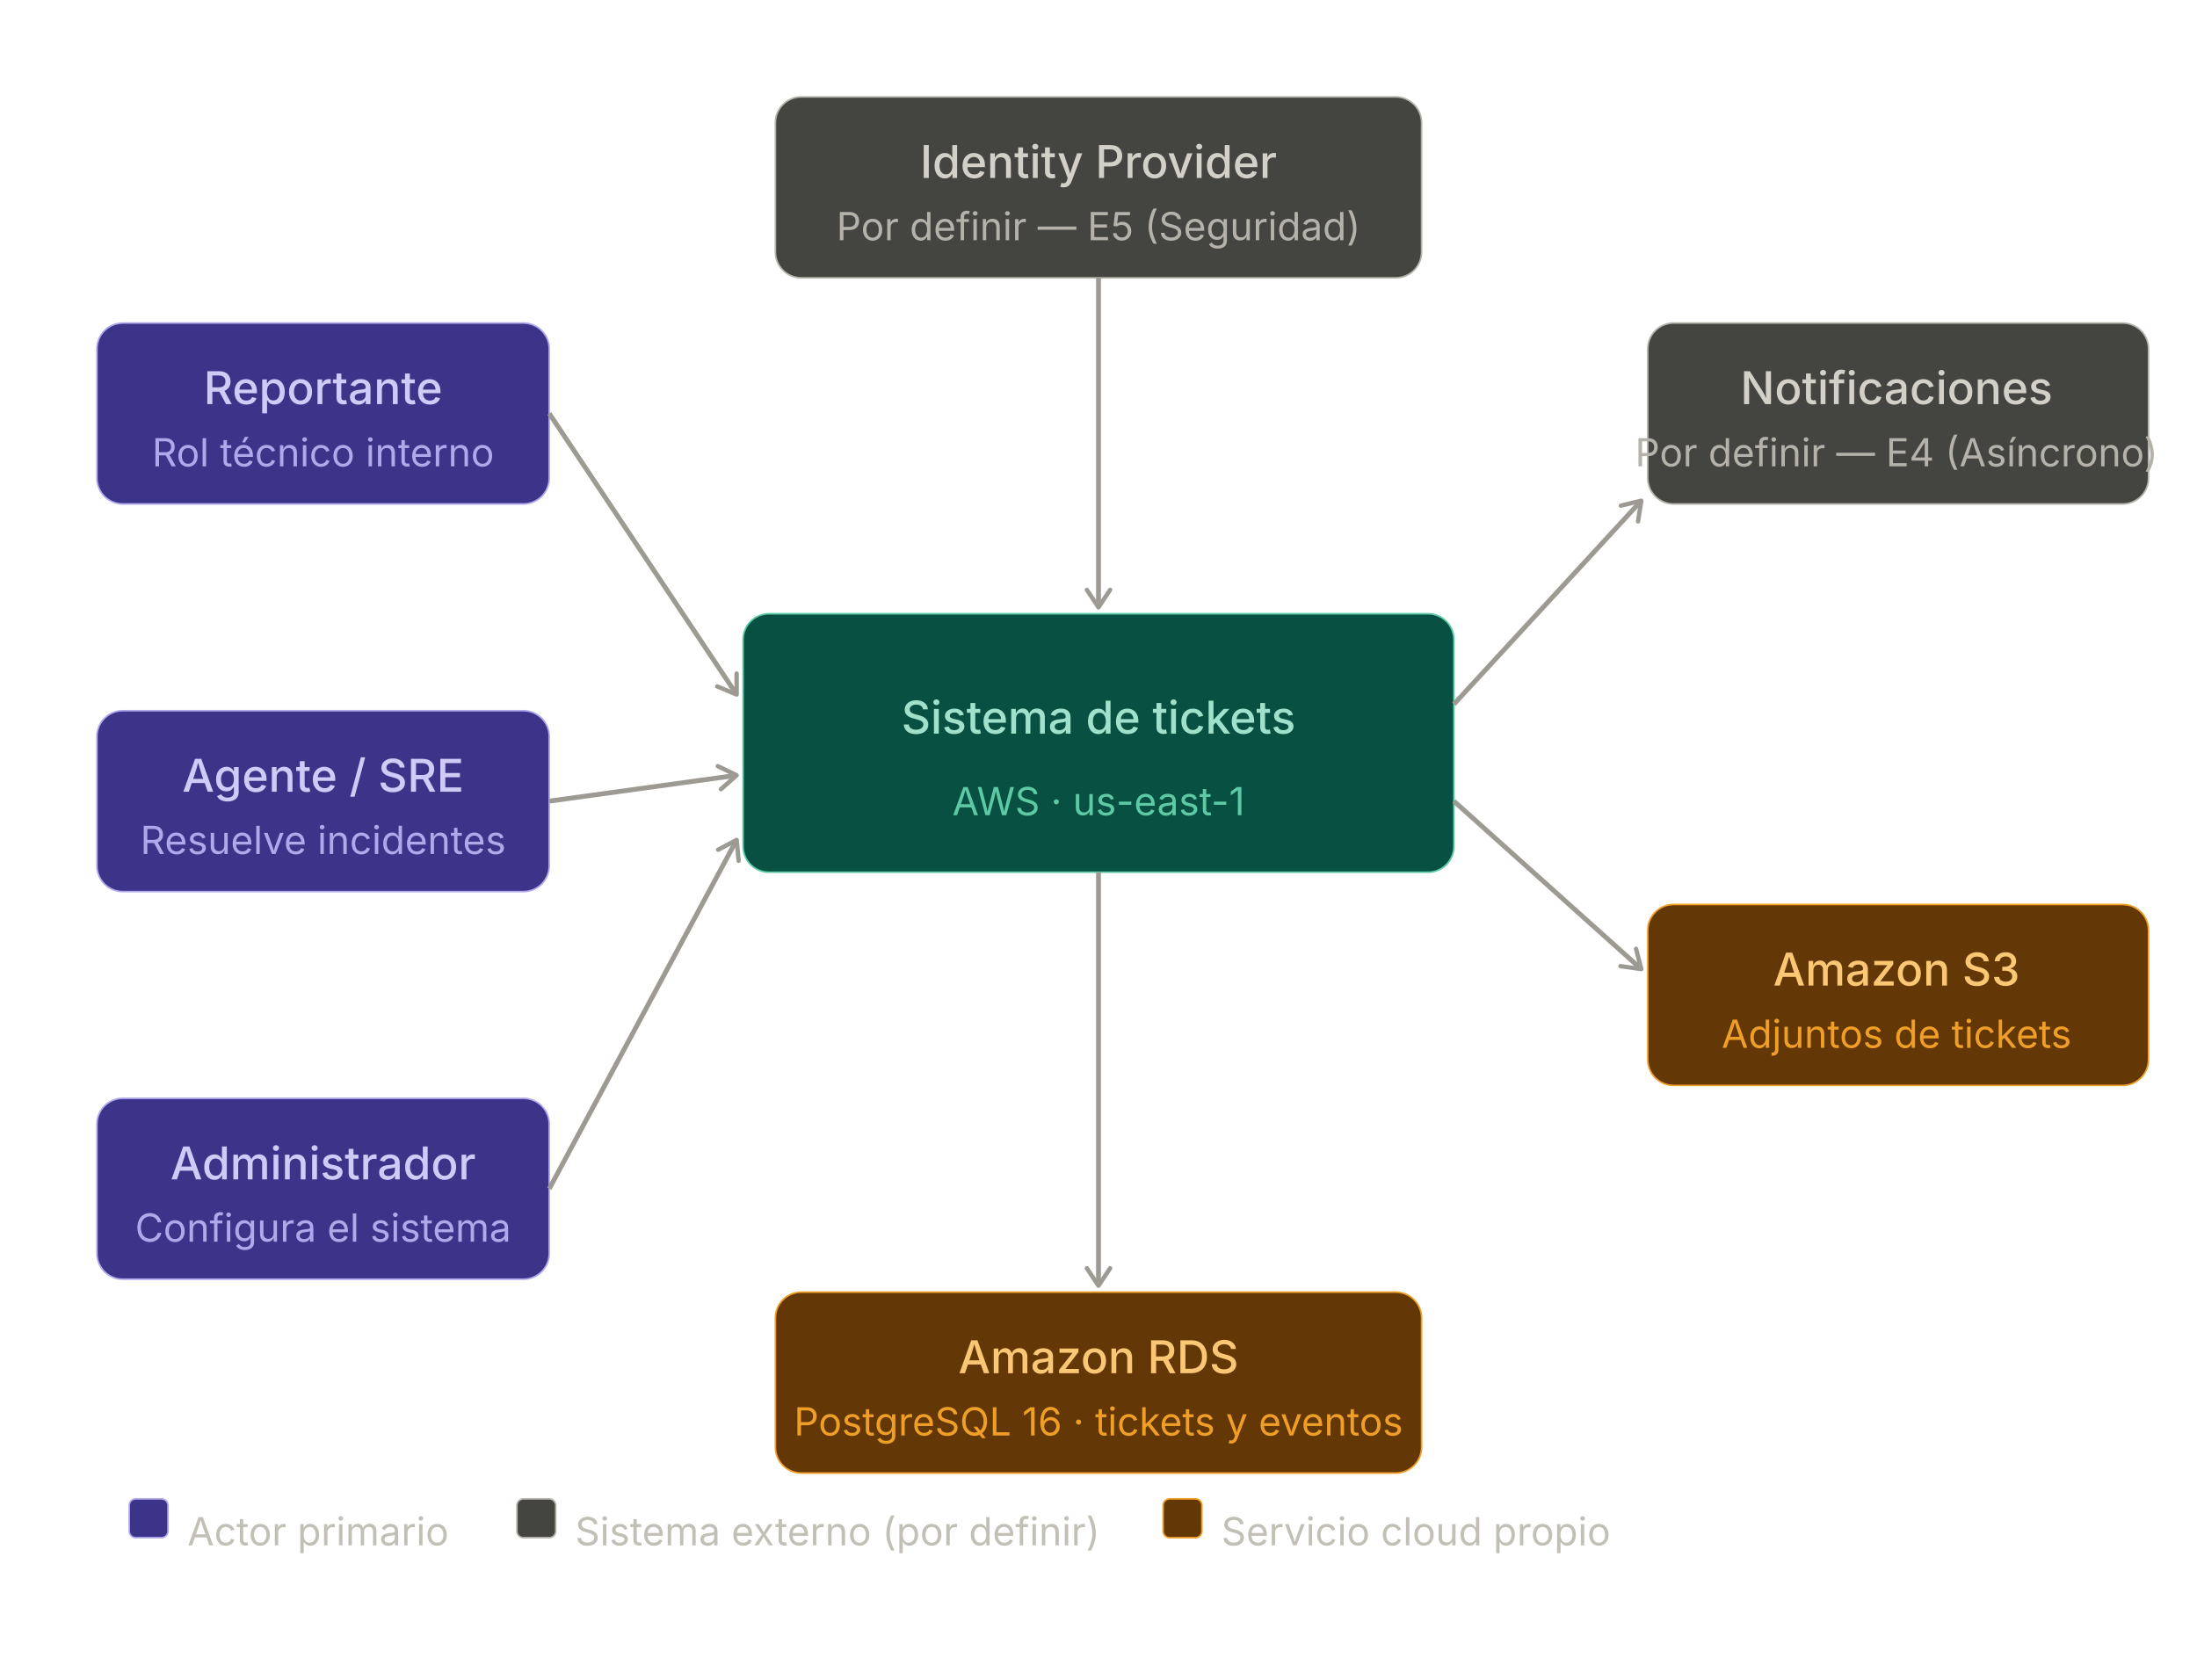
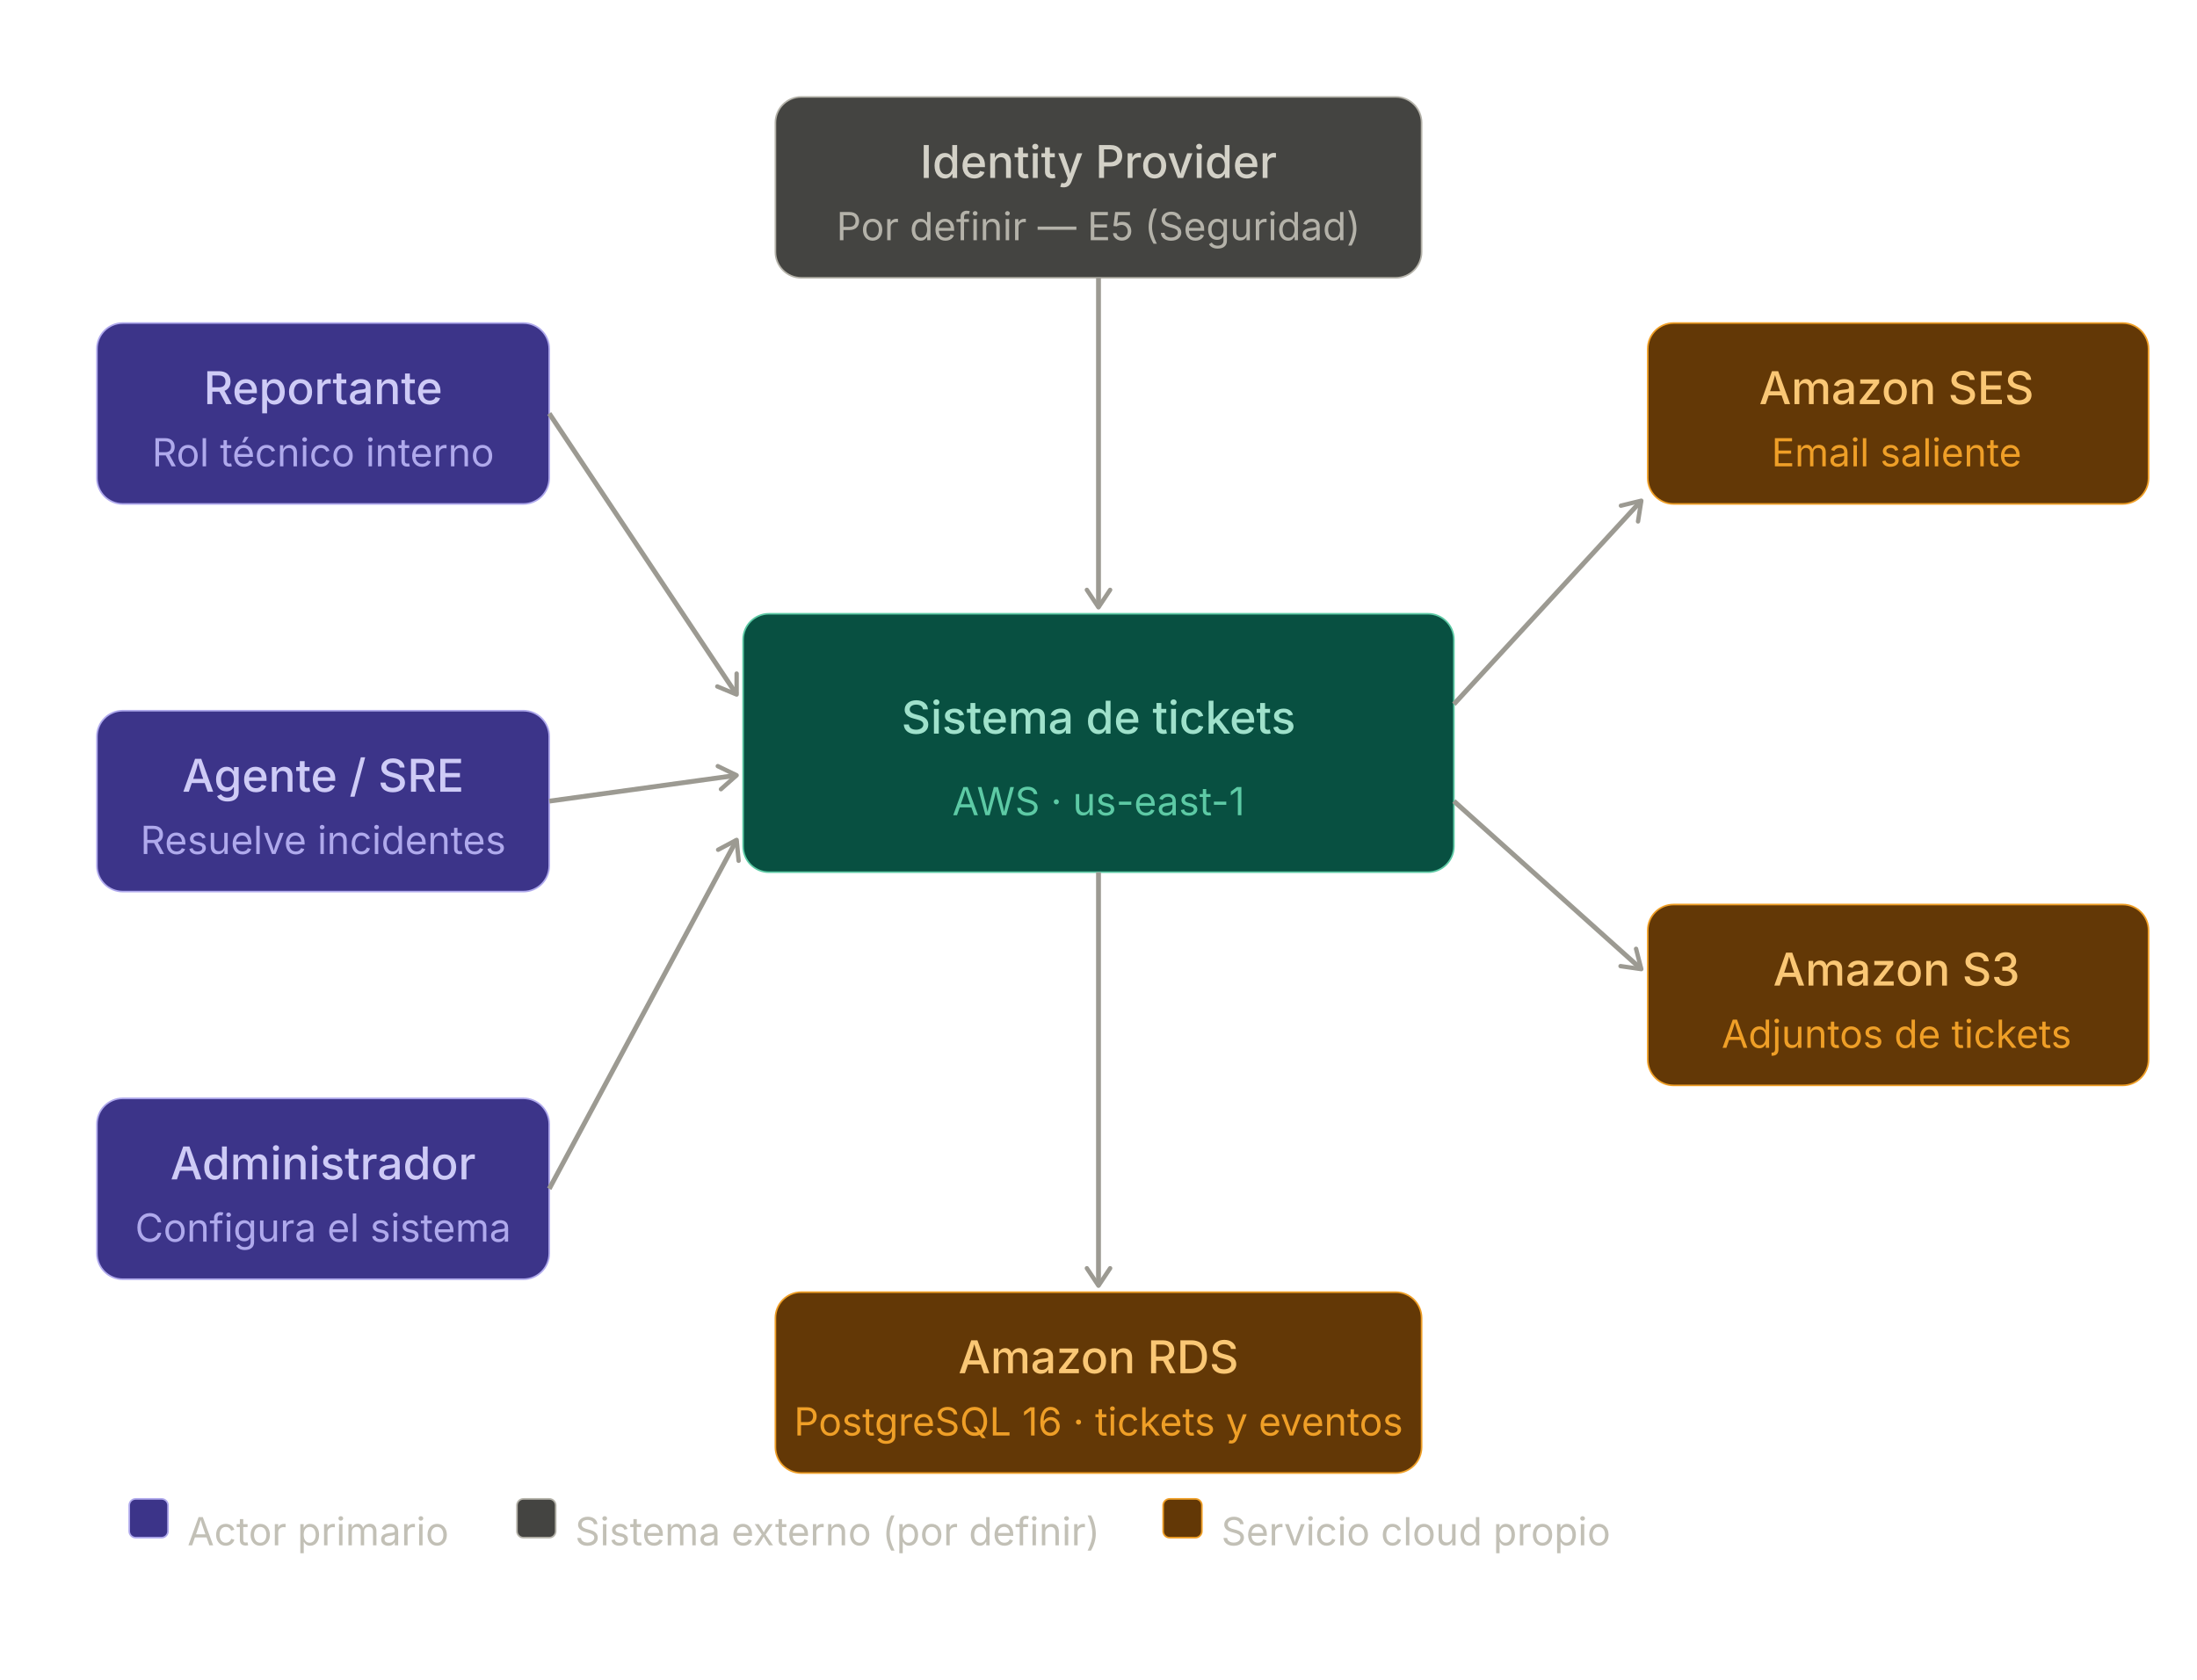
<svg xmlns="http://www.w3.org/2000/svg" width="100%" viewBox="0 0 680 520" role="img" style="">
  <defs>
    <marker id="arrow" viewBox="0 0 10 10" refX="8" refY="5" markerWidth="6" markerHeight="6" orient="auto-start-reverse">
      <path d="M2 1L8 5L2 9" fill="none" stroke="context-stroke" stroke-width="1.5" stroke-linecap="round" stroke-linejoin="round" />
    </marker>
  </defs>
  <g style="fill:rgb(0, 0, 0);stroke:none;color:rgb(255, 255, 255);stroke-width:1px;stroke-linecap:butt;stroke-linejoin:miter;opacity:1;font-family:&quot;Anthropic Sans&quot;, -apple-system, BlinkMacSystemFont, &quot;Segoe UI&quot;, sans-serif;font-size:16px;font-weight:400;text-anchor:start;dominant-baseline:auto">
    <rect x="230" y="190" width="220" height="80" rx="8" stroke-width="0.5" style="fill:rgb(8, 80, 65);stroke:rgb(93, 202, 165);color:rgb(255, 255, 255);stroke-width:0.5px;stroke-linecap:butt;stroke-linejoin:miter;opacity:1;font-family:&quot;Anthropic Sans&quot;, -apple-system, BlinkMacSystemFont, &quot;Segoe UI&quot;, sans-serif;font-size:16px;font-weight:400;text-anchor:start;dominant-baseline:auto" />
    <text x="340" y="222" text-anchor="middle" dominant-baseline="central" style="fill:rgb(159, 225, 203);stroke:none;color:rgb(255, 255, 255);stroke-width:1px;stroke-linecap:butt;stroke-linejoin:miter;opacity:1;font-family:&quot;Anthropic Sans&quot;, -apple-system, BlinkMacSystemFont, &quot;Segoe UI&quot;, sans-serif;font-size:14px;font-weight:500;text-anchor:middle;dominant-baseline:central">Sistema de tickets</text>
    <text x="340" y="248" text-anchor="middle" dominant-baseline="central" style="fill:rgb(93, 202, 165);stroke:none;color:rgb(255, 255, 255);stroke-width:1px;stroke-linecap:butt;stroke-linejoin:miter;opacity:1;font-family:&quot;Anthropic Sans&quot;, -apple-system, BlinkMacSystemFont, &quot;Segoe UI&quot;, sans-serif;font-size:12px;font-weight:400;text-anchor:middle;dominant-baseline:central">AWS · us-east-1</text>
  </g>
  <g style="fill:rgb(0, 0, 0);stroke:none;color:rgb(255, 255, 255);stroke-width:1px;stroke-linecap:butt;stroke-linejoin:miter;opacity:1;font-family:&quot;Anthropic Sans&quot;, -apple-system, BlinkMacSystemFont, &quot;Segoe UI&quot;, sans-serif;font-size:16px;font-weight:400;text-anchor:start;dominant-baseline:auto">
    <rect x="30" y="100" width="140" height="56" rx="8" stroke-width="0.5" style="fill:rgb(60, 52, 137);stroke:rgb(175, 169, 236);color:rgb(255, 255, 255);stroke-width:0.5px;stroke-linecap:butt;stroke-linejoin:miter;opacity:1;font-family:&quot;Anthropic Sans&quot;, -apple-system, BlinkMacSystemFont, &quot;Segoe UI&quot;, sans-serif;font-size:16px;font-weight:400;text-anchor:start;dominant-baseline:auto" />
    <text x="100" y="120" text-anchor="middle" dominant-baseline="central" style="fill:rgb(206, 203, 246);stroke:none;color:rgb(255, 255, 255);stroke-width:1px;stroke-linecap:butt;stroke-linejoin:miter;opacity:1;font-family:&quot;Anthropic Sans&quot;, -apple-system, BlinkMacSystemFont, &quot;Segoe UI&quot;, sans-serif;font-size:14px;font-weight:500;text-anchor:middle;dominant-baseline:central">Reportante</text>
    <text x="100" y="140" text-anchor="middle" dominant-baseline="central" style="fill:rgb(175, 169, 236);stroke:none;color:rgb(255, 255, 255);stroke-width:1px;stroke-linecap:butt;stroke-linejoin:miter;opacity:1;font-family:&quot;Anthropic Sans&quot;, -apple-system, BlinkMacSystemFont, &quot;Segoe UI&quot;, sans-serif;font-size:12px;font-weight:400;text-anchor:middle;dominant-baseline:central">Rol técnico interno</text>
  </g>
  <g style="fill:rgb(0, 0, 0);stroke:none;color:rgb(255, 255, 255);stroke-width:1px;stroke-linecap:butt;stroke-linejoin:miter;opacity:1;font-family:&quot;Anthropic Sans&quot;, -apple-system, BlinkMacSystemFont, &quot;Segoe UI&quot;, sans-serif;font-size:16px;font-weight:400;text-anchor:start;dominant-baseline:auto">
    <rect x="30" y="220" width="140" height="56" rx="8" stroke-width="0.5" style="fill:rgb(60, 52, 137);stroke:rgb(175, 169, 236);color:rgb(255, 255, 255);stroke-width:0.5px;stroke-linecap:butt;stroke-linejoin:miter;opacity:1;font-family:&quot;Anthropic Sans&quot;, -apple-system, BlinkMacSystemFont, &quot;Segoe UI&quot;, sans-serif;font-size:16px;font-weight:400;text-anchor:start;dominant-baseline:auto" />
    <text x="100" y="240" text-anchor="middle" dominant-baseline="central" style="fill:rgb(206, 203, 246);stroke:none;color:rgb(255, 255, 255);stroke-width:1px;stroke-linecap:butt;stroke-linejoin:miter;opacity:1;font-family:&quot;Anthropic Sans&quot;, -apple-system, BlinkMacSystemFont, &quot;Segoe UI&quot;, sans-serif;font-size:14px;font-weight:500;text-anchor:middle;dominant-baseline:central">Agente / SRE</text>
    <text x="100" y="260" text-anchor="middle" dominant-baseline="central" style="fill:rgb(175, 169, 236);stroke:none;color:rgb(255, 255, 255);stroke-width:1px;stroke-linecap:butt;stroke-linejoin:miter;opacity:1;font-family:&quot;Anthropic Sans&quot;, -apple-system, BlinkMacSystemFont, &quot;Segoe UI&quot;, sans-serif;font-size:12px;font-weight:400;text-anchor:middle;dominant-baseline:central">Resuelve incidentes</text>
  </g>
  <g style="fill:rgb(0, 0, 0);stroke:none;color:rgb(255, 255, 255);stroke-width:1px;stroke-linecap:butt;stroke-linejoin:miter;opacity:1;font-family:&quot;Anthropic Sans&quot;, -apple-system, BlinkMacSystemFont, &quot;Segoe UI&quot;, sans-serif;font-size:16px;font-weight:400;text-anchor:start;dominant-baseline:auto">
    <rect x="30" y="340" width="140" height="56" rx="8" stroke-width="0.5" style="fill:rgb(60, 52, 137);stroke:rgb(175, 169, 236);color:rgb(255, 255, 255);stroke-width:0.5px;stroke-linecap:butt;stroke-linejoin:miter;opacity:1;font-family:&quot;Anthropic Sans&quot;, -apple-system, BlinkMacSystemFont, &quot;Segoe UI&quot;, sans-serif;font-size:16px;font-weight:400;text-anchor:start;dominant-baseline:auto" />
    <text x="100" y="360" text-anchor="middle" dominant-baseline="central" style="fill:rgb(206, 203, 246);stroke:none;color:rgb(255, 255, 255);stroke-width:1px;stroke-linecap:butt;stroke-linejoin:miter;opacity:1;font-family:&quot;Anthropic Sans&quot;, -apple-system, BlinkMacSystemFont, &quot;Segoe UI&quot;, sans-serif;font-size:14px;font-weight:500;text-anchor:middle;dominant-baseline:central">Administrador</text>
    <text x="100" y="380" text-anchor="middle" dominant-baseline="central" style="fill:rgb(175, 169, 236);stroke:none;color:rgb(255, 255, 255);stroke-width:1px;stroke-linecap:butt;stroke-linejoin:miter;opacity:1;font-family:&quot;Anthropic Sans&quot;, -apple-system, BlinkMacSystemFont, &quot;Segoe UI&quot;, sans-serif;font-size:12px;font-weight:400;text-anchor:middle;dominant-baseline:central">Configura el sistema</text>
  </g>
  <g style="fill:rgb(0, 0, 0);stroke:none;color:rgb(255, 255, 255);stroke-width:1px;stroke-linecap:butt;stroke-linejoin:miter;opacity:1;font-family:&quot;Anthropic Sans&quot;, -apple-system, BlinkMacSystemFont, &quot;Segoe UI&quot;, sans-serif;font-size:16px;font-weight:400;text-anchor:start;dominant-baseline:auto">
    <rect x="240" y="30" width="200" height="56" rx="8" stroke-width="0.5" style="fill:rgb(68, 68, 65);stroke:rgb(180, 178, 169);color:rgb(255, 255, 255);stroke-width:0.5px;stroke-linecap:butt;stroke-linejoin:miter;opacity:1;font-family:&quot;Anthropic Sans&quot;, -apple-system, BlinkMacSystemFont, &quot;Segoe UI&quot;, sans-serif;font-size:16px;font-weight:400;text-anchor:start;dominant-baseline:auto" />
    <text x="340" y="50" text-anchor="middle" dominant-baseline="central" style="fill:rgb(211, 209, 199);stroke:none;color:rgb(255, 255, 255);stroke-width:1px;stroke-linecap:butt;stroke-linejoin:miter;opacity:1;font-family:&quot;Anthropic Sans&quot;, -apple-system, BlinkMacSystemFont, &quot;Segoe UI&quot;, sans-serif;font-size:14px;font-weight:500;text-anchor:middle;dominant-baseline:central">Identity Provider</text>
    <text x="340" y="70" text-anchor="middle" dominant-baseline="central" style="fill:rgb(180, 178, 169);stroke:none;color:rgb(255, 255, 255);stroke-width:1px;stroke-linecap:butt;stroke-linejoin:miter;opacity:1;font-family:&quot;Anthropic Sans&quot;, -apple-system, BlinkMacSystemFont, &quot;Segoe UI&quot;, sans-serif;font-size:12px;font-weight:400;text-anchor:middle;dominant-baseline:central">Por definir — E5 (Seguridad)</text>
  </g>
  <g style="fill:rgb(0, 0, 0);stroke:none;color:rgb(255, 255, 255);stroke-width:1px;stroke-linecap:butt;stroke-linejoin:miter;opacity:1;font-family:&quot;Anthropic Sans&quot;, -apple-system, BlinkMacSystemFont, &quot;Segoe UI&quot;, sans-serif;font-size:16px;font-weight:400;text-anchor:start;dominant-baseline:auto">
-     <rect x="510" y="100" width="155" height="56" rx="8" stroke-width="0.5" style="fill:rgb(68, 68, 65);stroke:rgb(180, 178, 169);color:rgb(255, 255, 255);stroke-width:0.5px;stroke-linecap:butt;stroke-linejoin:miter;opacity:1;font-family:&quot;Anthropic Sans&quot;, -apple-system, BlinkMacSystemFont, &quot;Segoe UI&quot;, sans-serif;font-size:16px;font-weight:400;text-anchor:start;dominant-baseline:auto" />
-     <text x="587" y="120" text-anchor="middle" dominant-baseline="central" style="fill:rgb(211, 209, 199);stroke:none;color:rgb(255, 255, 255);stroke-width:1px;stroke-linecap:butt;stroke-linejoin:miter;opacity:1;font-family:&quot;Anthropic Sans&quot;, -apple-system, BlinkMacSystemFont, &quot;Segoe UI&quot;, sans-serif;font-size:14px;font-weight:500;text-anchor:middle;dominant-baseline:central">Notificaciones</text>
-     <text x="587" y="140" text-anchor="middle" dominant-baseline="central" style="fill:rgb(180, 178, 169);stroke:none;color:rgb(255, 255, 255);stroke-width:1px;stroke-linecap:butt;stroke-linejoin:miter;opacity:1;font-family:&quot;Anthropic Sans&quot;, -apple-system, BlinkMacSystemFont, &quot;Segoe UI&quot;, sans-serif;font-size:12px;font-weight:400;text-anchor:middle;dominant-baseline:central">Por definir — E4 (Asíncrono)</text>
+     <rect x="510" y="100" width="155" height="56" rx="8" stroke-width="0.5" style="fill:rgb(99, 56, 6);stroke:rgb(239, 159, 39);color:rgb(255, 255, 255);stroke-width:0.5px;stroke-linecap:butt;stroke-linejoin:miter;opacity:1;font-family:&quot;Anthropic Sans&quot;, -apple-system, BlinkMacSystemFont, &quot;Segoe UI&quot;, sans-serif;font-size:16px;font-weight:400;text-anchor:start;dominant-baseline:auto" />
+     <text x="587" y="120" text-anchor="middle" dominant-baseline="central" style="fill:rgb(250, 199, 117);stroke:none;color:rgb(255, 255, 255);stroke-width:1px;stroke-linecap:butt;stroke-linejoin:miter;opacity:1;font-family:&quot;Anthropic Sans&quot;, -apple-system, BlinkMacSystemFont, &quot;Segoe UI&quot;, sans-serif;font-size:14px;font-weight:500;text-anchor:middle;dominant-baseline:central">Amazon SES</text>
+     <text x="587" y="140" text-anchor="middle" dominant-baseline="central" style="fill:rgb(239, 159, 39);stroke:none;color:rgb(255, 255, 255);stroke-width:1px;stroke-linecap:butt;stroke-linejoin:miter;opacity:1;font-family:&quot;Anthropic Sans&quot;, -apple-system, BlinkMacSystemFont, &quot;Segoe UI&quot;, sans-serif;font-size:12px;font-weight:400;text-anchor:middle;dominant-baseline:central">Email saliente</text>
  </g>
  <g style="fill:rgb(0, 0, 0);stroke:none;color:rgb(255, 255, 255);stroke-width:1px;stroke-linecap:butt;stroke-linejoin:miter;opacity:1;font-family:&quot;Anthropic Sans&quot;, -apple-system, BlinkMacSystemFont, &quot;Segoe UI&quot;, sans-serif;font-size:16px;font-weight:400;text-anchor:start;dominant-baseline:auto">
    <rect x="510" y="280" width="155" height="56" rx="8" stroke-width="0.5" style="fill:rgb(99, 56, 6);stroke:rgb(239, 159, 39);color:rgb(255, 255, 255);stroke-width:0.5px;stroke-linecap:butt;stroke-linejoin:miter;opacity:1;font-family:&quot;Anthropic Sans&quot;, -apple-system, BlinkMacSystemFont, &quot;Segoe UI&quot;, sans-serif;font-size:16px;font-weight:400;text-anchor:start;dominant-baseline:auto" />
    <text x="587" y="300" text-anchor="middle" dominant-baseline="central" style="fill:rgb(250, 199, 117);stroke:none;color:rgb(255, 255, 255);stroke-width:1px;stroke-linecap:butt;stroke-linejoin:miter;opacity:1;font-family:&quot;Anthropic Sans&quot;, -apple-system, BlinkMacSystemFont, &quot;Segoe UI&quot;, sans-serif;font-size:14px;font-weight:500;text-anchor:middle;dominant-baseline:central">Amazon S3</text>
    <text x="587" y="320" text-anchor="middle" dominant-baseline="central" style="fill:rgb(239, 159, 39);stroke:none;color:rgb(255, 255, 255);stroke-width:1px;stroke-linecap:butt;stroke-linejoin:miter;opacity:1;font-family:&quot;Anthropic Sans&quot;, -apple-system, BlinkMacSystemFont, &quot;Segoe UI&quot;, sans-serif;font-size:12px;font-weight:400;text-anchor:middle;dominant-baseline:central">Adjuntos de tickets</text>
  </g>
  <g style="fill:rgb(0, 0, 0);stroke:none;color:rgb(255, 255, 255);stroke-width:1px;stroke-linecap:butt;stroke-linejoin:miter;opacity:1;font-family:&quot;Anthropic Sans&quot;, -apple-system, BlinkMacSystemFont, &quot;Segoe UI&quot;, sans-serif;font-size:16px;font-weight:400;text-anchor:start;dominant-baseline:auto">
    <rect x="240" y="400" width="200" height="56" rx="8" stroke-width="0.5" style="fill:rgb(99, 56, 6);stroke:rgb(239, 159, 39);color:rgb(255, 255, 255);stroke-width:0.5px;stroke-linecap:butt;stroke-linejoin:miter;opacity:1;font-family:&quot;Anthropic Sans&quot;, -apple-system, BlinkMacSystemFont, &quot;Segoe UI&quot;, sans-serif;font-size:16px;font-weight:400;text-anchor:start;dominant-baseline:auto" />
    <text x="340" y="420" text-anchor="middle" dominant-baseline="central" style="fill:rgb(250, 199, 117);stroke:none;color:rgb(255, 255, 255);stroke-width:1px;stroke-linecap:butt;stroke-linejoin:miter;opacity:1;font-family:&quot;Anthropic Sans&quot;, -apple-system, BlinkMacSystemFont, &quot;Segoe UI&quot;, sans-serif;font-size:14px;font-weight:500;text-anchor:middle;dominant-baseline:central">Amazon RDS</text>
    <text x="340" y="440" text-anchor="middle" dominant-baseline="central" style="fill:rgb(239, 159, 39);stroke:none;color:rgb(255, 255, 255);stroke-width:1px;stroke-linecap:butt;stroke-linejoin:miter;opacity:1;font-family:&quot;Anthropic Sans&quot;, -apple-system, BlinkMacSystemFont, &quot;Segoe UI&quot;, sans-serif;font-size:12px;font-weight:400;text-anchor:middle;dominant-baseline:central">PostgreSQL 16 · tickets y eventos</text>
  </g>
  <line x1="170" y1="128" x2="228" y2="215" marker-end="url(#arrow)" style="fill:none;stroke:rgb(156, 154, 146);color:rgb(255, 255, 255);stroke-width:1.5px;stroke-linecap:butt;stroke-linejoin:miter;opacity:1;font-family:&quot;Anthropic Sans&quot;, -apple-system, BlinkMacSystemFont, &quot;Segoe UI&quot;, sans-serif;font-size:16px;font-weight:400;text-anchor:start;dominant-baseline:auto" />
  <line x1="170" y1="248" x2="228" y2="240" marker-end="url(#arrow)" style="fill:none;stroke:rgb(156, 154, 146);color:rgb(255, 255, 255);stroke-width:1.5px;stroke-linecap:butt;stroke-linejoin:miter;opacity:1;font-family:&quot;Anthropic Sans&quot;, -apple-system, BlinkMacSystemFont, &quot;Segoe UI&quot;, sans-serif;font-size:16px;font-weight:400;text-anchor:start;dominant-baseline:auto" />
  <line x1="170" y1="368" x2="228" y2="260" marker-end="url(#arrow)" style="fill:none;stroke:rgb(156, 154, 146);color:rgb(255, 255, 255);stroke-width:1.5px;stroke-linecap:butt;stroke-linejoin:miter;opacity:1;font-family:&quot;Anthropic Sans&quot;, -apple-system, BlinkMacSystemFont, &quot;Segoe UI&quot;, sans-serif;font-size:16px;font-weight:400;text-anchor:start;dominant-baseline:auto" />
  <line x1="340" y1="86" x2="340" y2="188" marker-end="url(#arrow)" style="fill:none;stroke:rgb(156, 154, 146);color:rgb(255, 255, 255);stroke-width:1.5px;stroke-linecap:butt;stroke-linejoin:miter;opacity:1;font-family:&quot;Anthropic Sans&quot;, -apple-system, BlinkMacSystemFont, &quot;Segoe UI&quot;, sans-serif;font-size:16px;font-weight:400;text-anchor:start;dominant-baseline:auto" />
  <line x1="450" y1="218" x2="508" y2="155" marker-end="url(#arrow)" style="fill:none;stroke:rgb(156, 154, 146);color:rgb(255, 255, 255);stroke-width:1.5px;stroke-linecap:butt;stroke-linejoin:miter;opacity:1;font-family:&quot;Anthropic Sans&quot;, -apple-system, BlinkMacSystemFont, &quot;Segoe UI&quot;, sans-serif;font-size:16px;font-weight:400;text-anchor:start;dominant-baseline:auto" />
  <line x1="450" y1="248" x2="508" y2="300" marker-end="url(#arrow)" style="fill:none;stroke:rgb(156, 154, 146);color:rgb(255, 255, 255);stroke-width:1.5px;stroke-linecap:butt;stroke-linejoin:miter;opacity:1;font-family:&quot;Anthropic Sans&quot;, -apple-system, BlinkMacSystemFont, &quot;Segoe UI&quot;, sans-serif;font-size:16px;font-weight:400;text-anchor:start;dominant-baseline:auto" />
  <line x1="340" y1="270" x2="340" y2="398" marker-end="url(#arrow)" style="fill:none;stroke:rgb(156, 154, 146);color:rgb(255, 255, 255);stroke-width:1.5px;stroke-linecap:butt;stroke-linejoin:miter;opacity:1;font-family:&quot;Anthropic Sans&quot;, -apple-system, BlinkMacSystemFont, &quot;Segoe UI&quot;, sans-serif;font-size:16px;font-weight:400;text-anchor:start;dominant-baseline:auto" />
  <g style="fill:rgb(0, 0, 0);stroke:none;color:rgb(255, 255, 255);stroke-width:1px;stroke-linecap:butt;stroke-linejoin:miter;opacity:1;font-family:&quot;Anthropic Sans&quot;, -apple-system, BlinkMacSystemFont, &quot;Segoe UI&quot;, sans-serif;font-size:16px;font-weight:400;text-anchor:start;dominant-baseline:auto">
    <rect x="40" y="464" width="12" height="12" rx="2" stroke-width="0.5" style="fill:rgb(60, 52, 137);stroke:rgb(175, 169, 236);color:rgb(255, 255, 255);stroke-width:0.5px;stroke-linecap:butt;stroke-linejoin:miter;opacity:1;font-family:&quot;Anthropic Sans&quot;, -apple-system, BlinkMacSystemFont, &quot;Segoe UI&quot;, sans-serif;font-size:16px;font-weight:400;text-anchor:start;dominant-baseline:auto" />
  </g>
  <text x="58" y="474" dominant-baseline="central" style="fill:rgb(194, 192, 182);stroke:none;color:rgb(255, 255, 255);stroke-width:1px;stroke-linecap:butt;stroke-linejoin:miter;opacity:1;font-family:&quot;Anthropic Sans&quot;, -apple-system, BlinkMacSystemFont, &quot;Segoe UI&quot;, sans-serif;font-size:12px;font-weight:400;text-anchor:start;dominant-baseline:central">Actor primario</text>
  <g style="fill:rgb(0, 0, 0);stroke:none;color:rgb(255, 255, 255);stroke-width:1px;stroke-linecap:butt;stroke-linejoin:miter;opacity:1;font-family:&quot;Anthropic Sans&quot;, -apple-system, BlinkMacSystemFont, &quot;Segoe UI&quot;, sans-serif;font-size:16px;font-weight:400;text-anchor:start;dominant-baseline:auto">
    <rect x="160" y="464" width="12" height="12" rx="2" stroke-width="0.5" style="fill:rgb(68, 68, 65);stroke:rgb(180, 178, 169);color:rgb(255, 255, 255);stroke-width:0.5px;stroke-linecap:butt;stroke-linejoin:miter;opacity:1;font-family:&quot;Anthropic Sans&quot;, -apple-system, BlinkMacSystemFont, &quot;Segoe UI&quot;, sans-serif;font-size:16px;font-weight:400;text-anchor:start;dominant-baseline:auto" />
  </g>
  <text x="178" y="474" dominant-baseline="central" style="fill:rgb(194, 192, 182);stroke:none;color:rgb(255, 255, 255);stroke-width:1px;stroke-linecap:butt;stroke-linejoin:miter;opacity:1;font-family:&quot;Anthropic Sans&quot;, -apple-system, BlinkMacSystemFont, &quot;Segoe UI&quot;, sans-serif;font-size:12px;font-weight:400;text-anchor:start;dominant-baseline:central">Sistema externo (por definir)</text>
  <g style="fill:rgb(0, 0, 0);stroke:none;color:rgb(255, 255, 255);stroke-width:1px;stroke-linecap:butt;stroke-linejoin:miter;opacity:1;font-family:&quot;Anthropic Sans&quot;, -apple-system, BlinkMacSystemFont, &quot;Segoe UI&quot;, sans-serif;font-size:16px;font-weight:400;text-anchor:start;dominant-baseline:auto">
    <rect x="360" y="464" width="12" height="12" rx="2" stroke-width="0.5" style="fill:rgb(99, 56, 6);stroke:rgb(239, 159, 39);color:rgb(255, 255, 255);stroke-width:0.5px;stroke-linecap:butt;stroke-linejoin:miter;opacity:1;font-family:&quot;Anthropic Sans&quot;, -apple-system, BlinkMacSystemFont, &quot;Segoe UI&quot;, sans-serif;font-size:16px;font-weight:400;text-anchor:start;dominant-baseline:auto" />
  </g>
  <text x="378" y="474" dominant-baseline="central" style="fill:rgb(194, 192, 182);stroke:none;color:rgb(255, 255, 255);stroke-width:1px;stroke-linecap:butt;stroke-linejoin:miter;opacity:1;font-family:&quot;Anthropic Sans&quot;, -apple-system, BlinkMacSystemFont, &quot;Segoe UI&quot;, sans-serif;font-size:12px;font-weight:400;text-anchor:start;dominant-baseline:central">Servicio cloud propio</text>
</svg>
